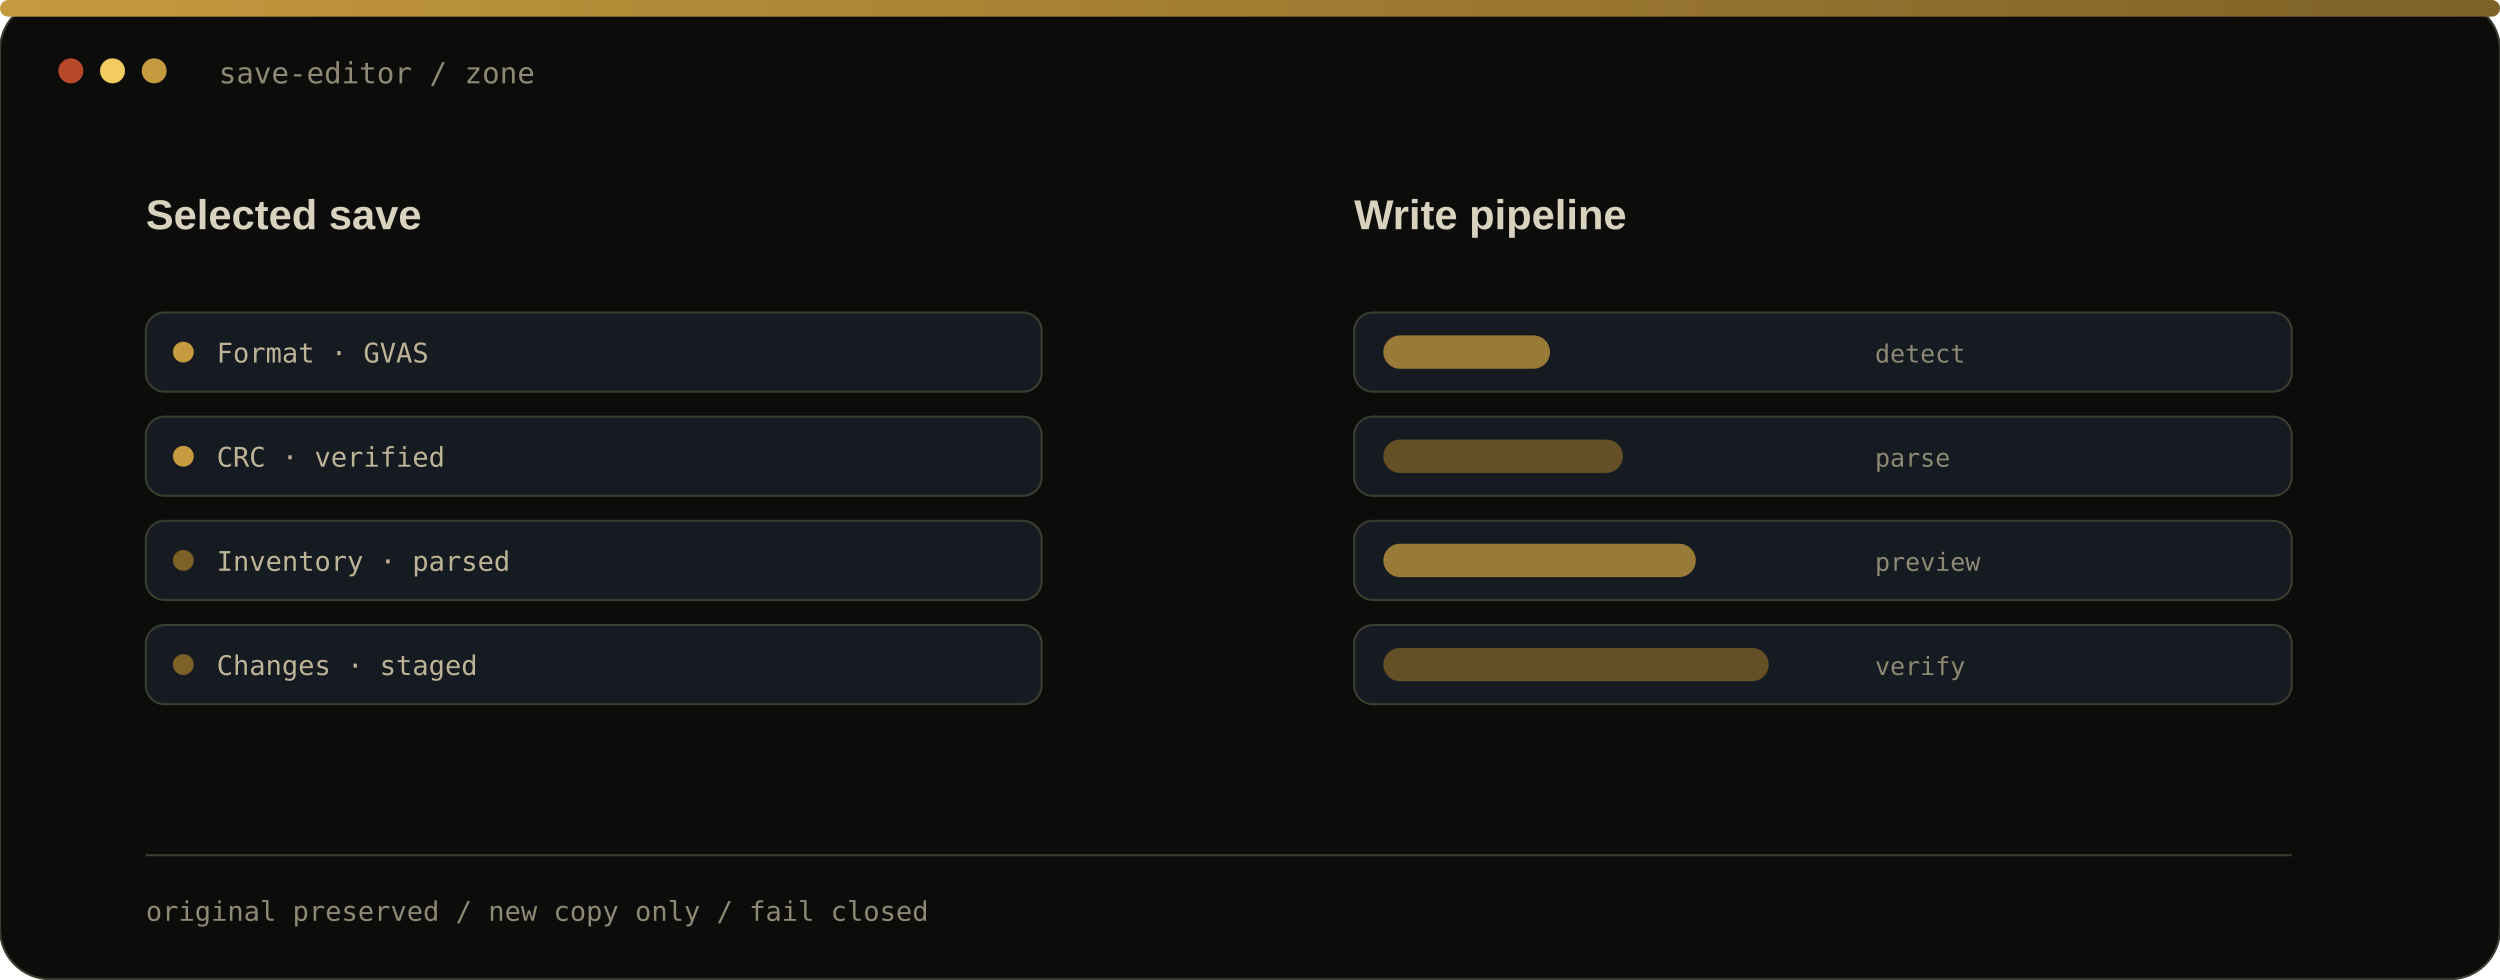
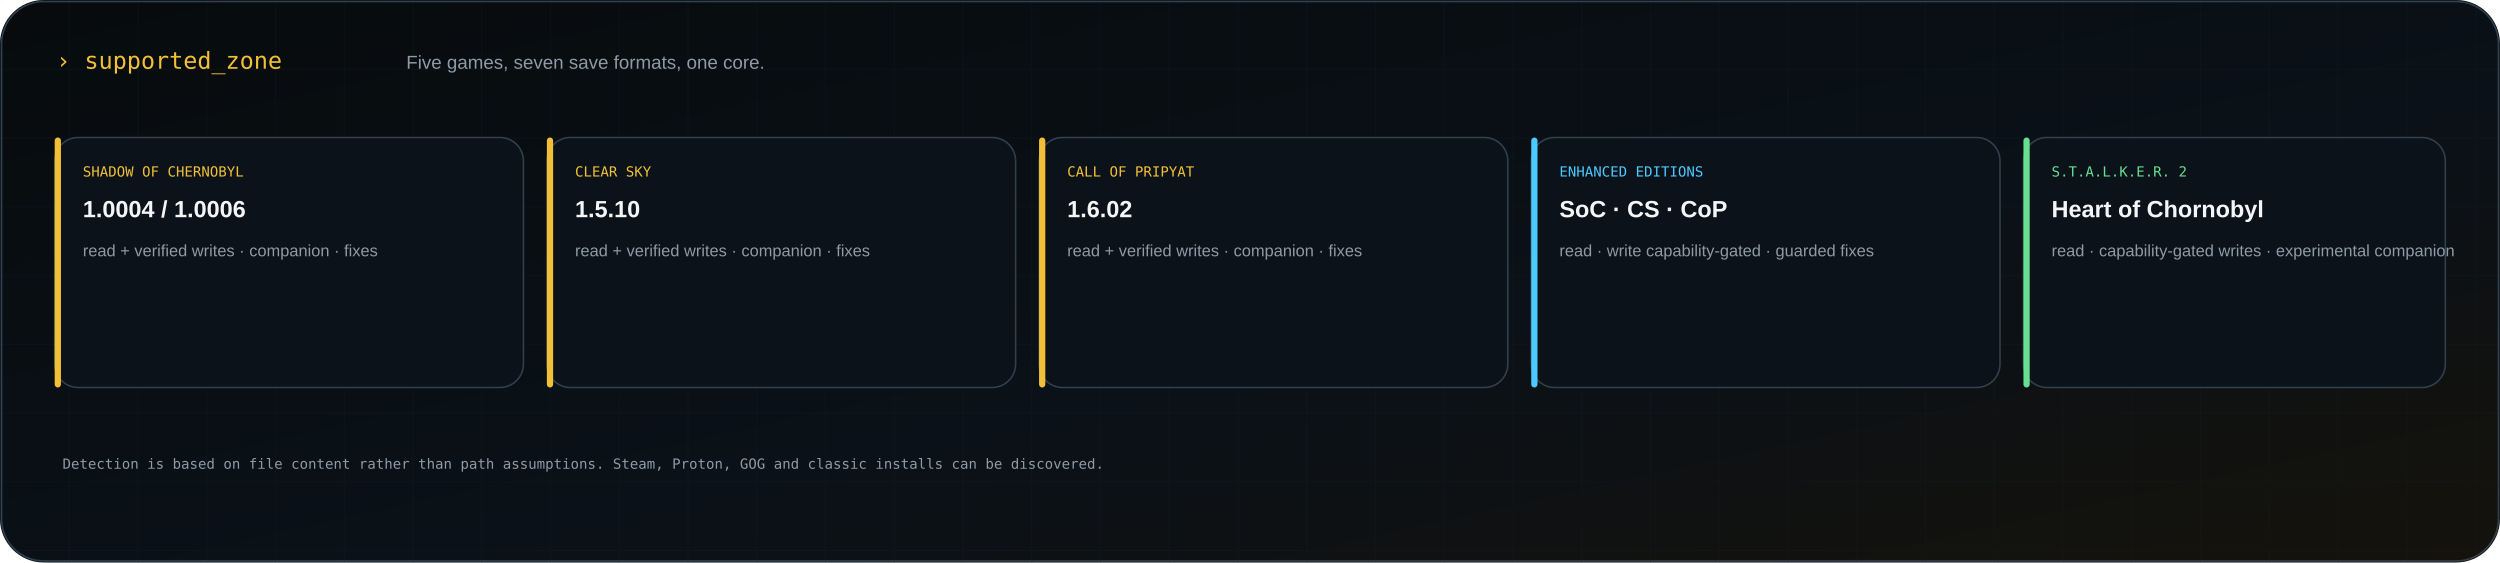
- <svg xmlns="http://www.w3.org/2000/svg" width="1200" height="470" viewBox="0 0 1200 470">
+ <svg xmlns="http://www.w3.org/2000/svg" width="1600" height="360" viewBox="0 0 1600 360">
  <defs>
-     <linearGradient id="top" x1="0" y1="0" x2="1" y2="0">
-       <stop offset="0" stop-color="#C69A3E" />
-       <stop offset="1" stop-color="#7D6127" />
+     <linearGradient id="bg" x1="0" y1="0" x2="1" y2="1">
+       <stop stop-color="#070b0d" />
+       <stop offset=".58" stop-color="#0a1118" />
+       <stop offset="1" stop-color="#15120b" />
    </linearGradient>
+     <pattern id="grid" width="44" height="44" patternUnits="userSpaceOnUse">
+       <path d="M44 0H0V44" fill="none" stroke="#19252d" />
+     </pattern>
  </defs>
-   <rect width="1200" height="470" rx="24" fill="#0C0D0A" stroke="#3B3D30" />
-   <rect x="0" y="0" width="1200" height="8" rx="4" fill="url(#top)" />
-   <circle cx="34" cy="34" r="6" fill="#B8492B" />
-   <circle cx="54" cy="34" r="6" fill="#f2cc60" />
-   <circle cx="74" cy="34" r="6" fill="#C69A3E" />
-   <text x="105" y="40" fill="#8E8974" font-family="monospace" font-size="14">save-editor / zone</text>
-   <text x="70" y="110" fill="#D8D2BE" font-family="Arial,Helvetica,sans-serif" font-size="20" font-weight="700">Selected save</text>
-   <text x="650" y="110" fill="#D8D2BE" font-family="Arial,Helvetica,sans-serif" font-size="20" font-weight="700">Write pipeline</text>
-   <g transform="translate(70 150)">
-     <rect width="430" height="38" rx="9" fill="#161b22" stroke="#3B3D30" />
-     <circle cx="18" cy="19" r="5" fill="#C69A3E" />
-     <text x="34" y="24" fill="#BEB397" font-family="monospace" font-size="13">Format · GVAS</text>
+   <rect width="1600" height="360" rx="28" fill="url(#bg)" />
+   <rect width="1600" height="360" rx="28" fill="url(#grid)" opacity=".25" />
+   <rect x="1" y="1" width="1598" height="358" rx="27" fill="none" stroke="#31404d" />
+   <text x="36" y="44" fill="#f2c037" font-family="monospace" font-size="15">› supported_zone</text>
+   <text x="260" y="44" fill="#8e9ba7" font-family="Arial" font-size="12">Five games, seven save formats, one core.</text>
+   <g transform="translate(35 88)">
+     <rect width="300" height="160" rx="15" fill="#0b1219" stroke="#31404d" />
+     <rect width="4" height="160" rx="2" fill="#f2c037" />
+     <text x="18" y="25" fill="#f2c037" font-family="monospace" font-size="9">SHADOW OF CHERNOBYL</text>
+     <text x="18" y="51" fill="#f4f5f7" font-family="Arial" font-size="15" font-weight="700">1.0004 / 1.0006</text>
+     <text x="18" y="76" fill="#8e9ba7" font-family="Arial" font-size="10.5">read + verified writes · companion · fixes</text>
  </g>
-   <g transform="translate(70 200)">
-     <rect width="430" height="38" rx="9" fill="#161b22" stroke="#3B3D30" />
-     <circle cx="18" cy="19" r="5" fill="#C69A3E" />
-     <text x="34" y="24" fill="#BEB397" font-family="monospace" font-size="13">CRC · verified</text>
+   <g transform="translate(350 88)">
+     <rect width="300" height="160" rx="15" fill="#0b1219" stroke="#31404d" />
+     <rect width="4" height="160" rx="2" fill="#f2c037" />
+     <text x="18" y="25" fill="#f2c037" font-family="monospace" font-size="9">CLEAR SKY</text>
+     <text x="18" y="51" fill="#f4f5f7" font-family="Arial" font-size="15" font-weight="700">1.5.10</text>
+     <text x="18" y="76" fill="#8e9ba7" font-family="Arial" font-size="10.5">read + verified writes · companion · fixes</text>
  </g>
-   <g transform="translate(70 250)">
-     <rect width="430" height="38" rx="9" fill="#161b22" stroke="#3B3D30" />
-     <circle cx="18" cy="19" r="5" fill="#7D6127" />
-     <text x="34" y="24" fill="#BEB397" font-family="monospace" font-size="13">Inventory · parsed</text>
+   <g transform="translate(665 88)">
+     <rect width="300" height="160" rx="15" fill="#0b1219" stroke="#31404d" />
+     <rect width="4" height="160" rx="2" fill="#f2c037" />
+     <text x="18" y="25" fill="#f2c037" font-family="monospace" font-size="9">CALL OF PRIPYAT</text>
+     <text x="18" y="51" fill="#f4f5f7" font-family="Arial" font-size="15" font-weight="700">1.6.02</text>
+     <text x="18" y="76" fill="#8e9ba7" font-family="Arial" font-size="10.5">read + verified writes · companion · fixes</text>
  </g>
-   <g transform="translate(70 300)">
-     <rect width="430" height="38" rx="9" fill="#161b22" stroke="#3B3D30" />
-     <circle cx="18" cy="19" r="5" fill="#7D6127" />
-     <text x="34" y="24" fill="#BEB397" font-family="monospace" font-size="13">Changes · staged</text>
+   <g transform="translate(980 88)">
+     <rect width="300" height="160" rx="15" fill="#0b1219" stroke="#31404d" />
+     <rect width="4" height="160" rx="2" fill="#4cc9ff" />
+     <text x="18" y="25" fill="#4cc9ff" font-family="monospace" font-size="9">ENHANCED EDITIONS</text>
+     <text x="18" y="51" fill="#f4f5f7" font-family="Arial" font-size="15" font-weight="700">SoC · CS · CoP</text>
+     <text x="18" y="76" fill="#8e9ba7" font-family="Arial" font-size="10.5">read · write capability-gated · guarded fixes</text>
  </g>
-   <g transform="translate(650 150)">
-     <rect width="450" height="38" rx="9" fill="#161b22" stroke="#3B3D30" />
-     <rect x="14" y="11" width="80" height="16" rx="8" fill="#C69A3E" opacity=".75" />
-     <text x="250" y="24" fill="#8E8974" font-family="monospace" font-size="12">detect</text>
+   <g transform="translate(1295 88)">
+     <rect width="270" height="160" rx="15" fill="#0b1219" stroke="#31404d" />
+     <rect width="4" height="160" rx="2" fill="#66df91" />
+     <text x="18" y="25" fill="#66df91" font-family="monospace" font-size="9">S.T.A.L.K.E.R. 2</text>
+     <text x="18" y="51" fill="#f4f5f7" font-family="Arial" font-size="15" font-weight="700">Heart of Chornobyl</text>
+     <text x="18" y="76" fill="#8e9ba7" font-family="Arial" font-size="10.5">read · capability-gated writes · experimental companion</text>
  </g>
-   <g transform="translate(650 200)">
-     <rect width="450" height="38" rx="9" fill="#161b22" stroke="#3B3D30" />
-     <rect x="14" y="11" width="115" height="16" rx="8" fill="#7D6127" opacity=".75" />
-     <text x="250" y="24" fill="#8E8974" font-family="monospace" font-size="12">parse</text>
-   </g>
-   <g transform="translate(650 250)">
-     <rect width="450" height="38" rx="9" fill="#161b22" stroke="#3B3D30" />
-     <rect x="14" y="11" width="150" height="16" rx="8" fill="#C69A3E" opacity=".75" />
-     <text x="250" y="24" fill="#8E8974" font-family="monospace" font-size="12">preview</text>
-   </g>
-   <g transform="translate(650 300)">
-     <rect width="450" height="38" rx="9" fill="#161b22" stroke="#3B3D30" />
-     <rect x="14" y="11" width="185" height="16" rx="8" fill="#7D6127" opacity=".75" />
-     <text x="250" y="24" fill="#8E8974" font-family="monospace" font-size="12">verify</text>
-   </g>
-   <rect x="70" y="410" width="1030" height="1" fill="#3B3D30" />
-   <text x="70" y="442" fill="#8E8974" font-family="monospace" font-size="13">original preserved / new copy only / fail closed</text>
+   <text x="40" y="300" fill="#8e9ba7" font-family="monospace" font-size="9">Detection is based on file content rather than path assumptions. Steam, Proton, GOG and classic installs can be discovered.</text>
</svg>
